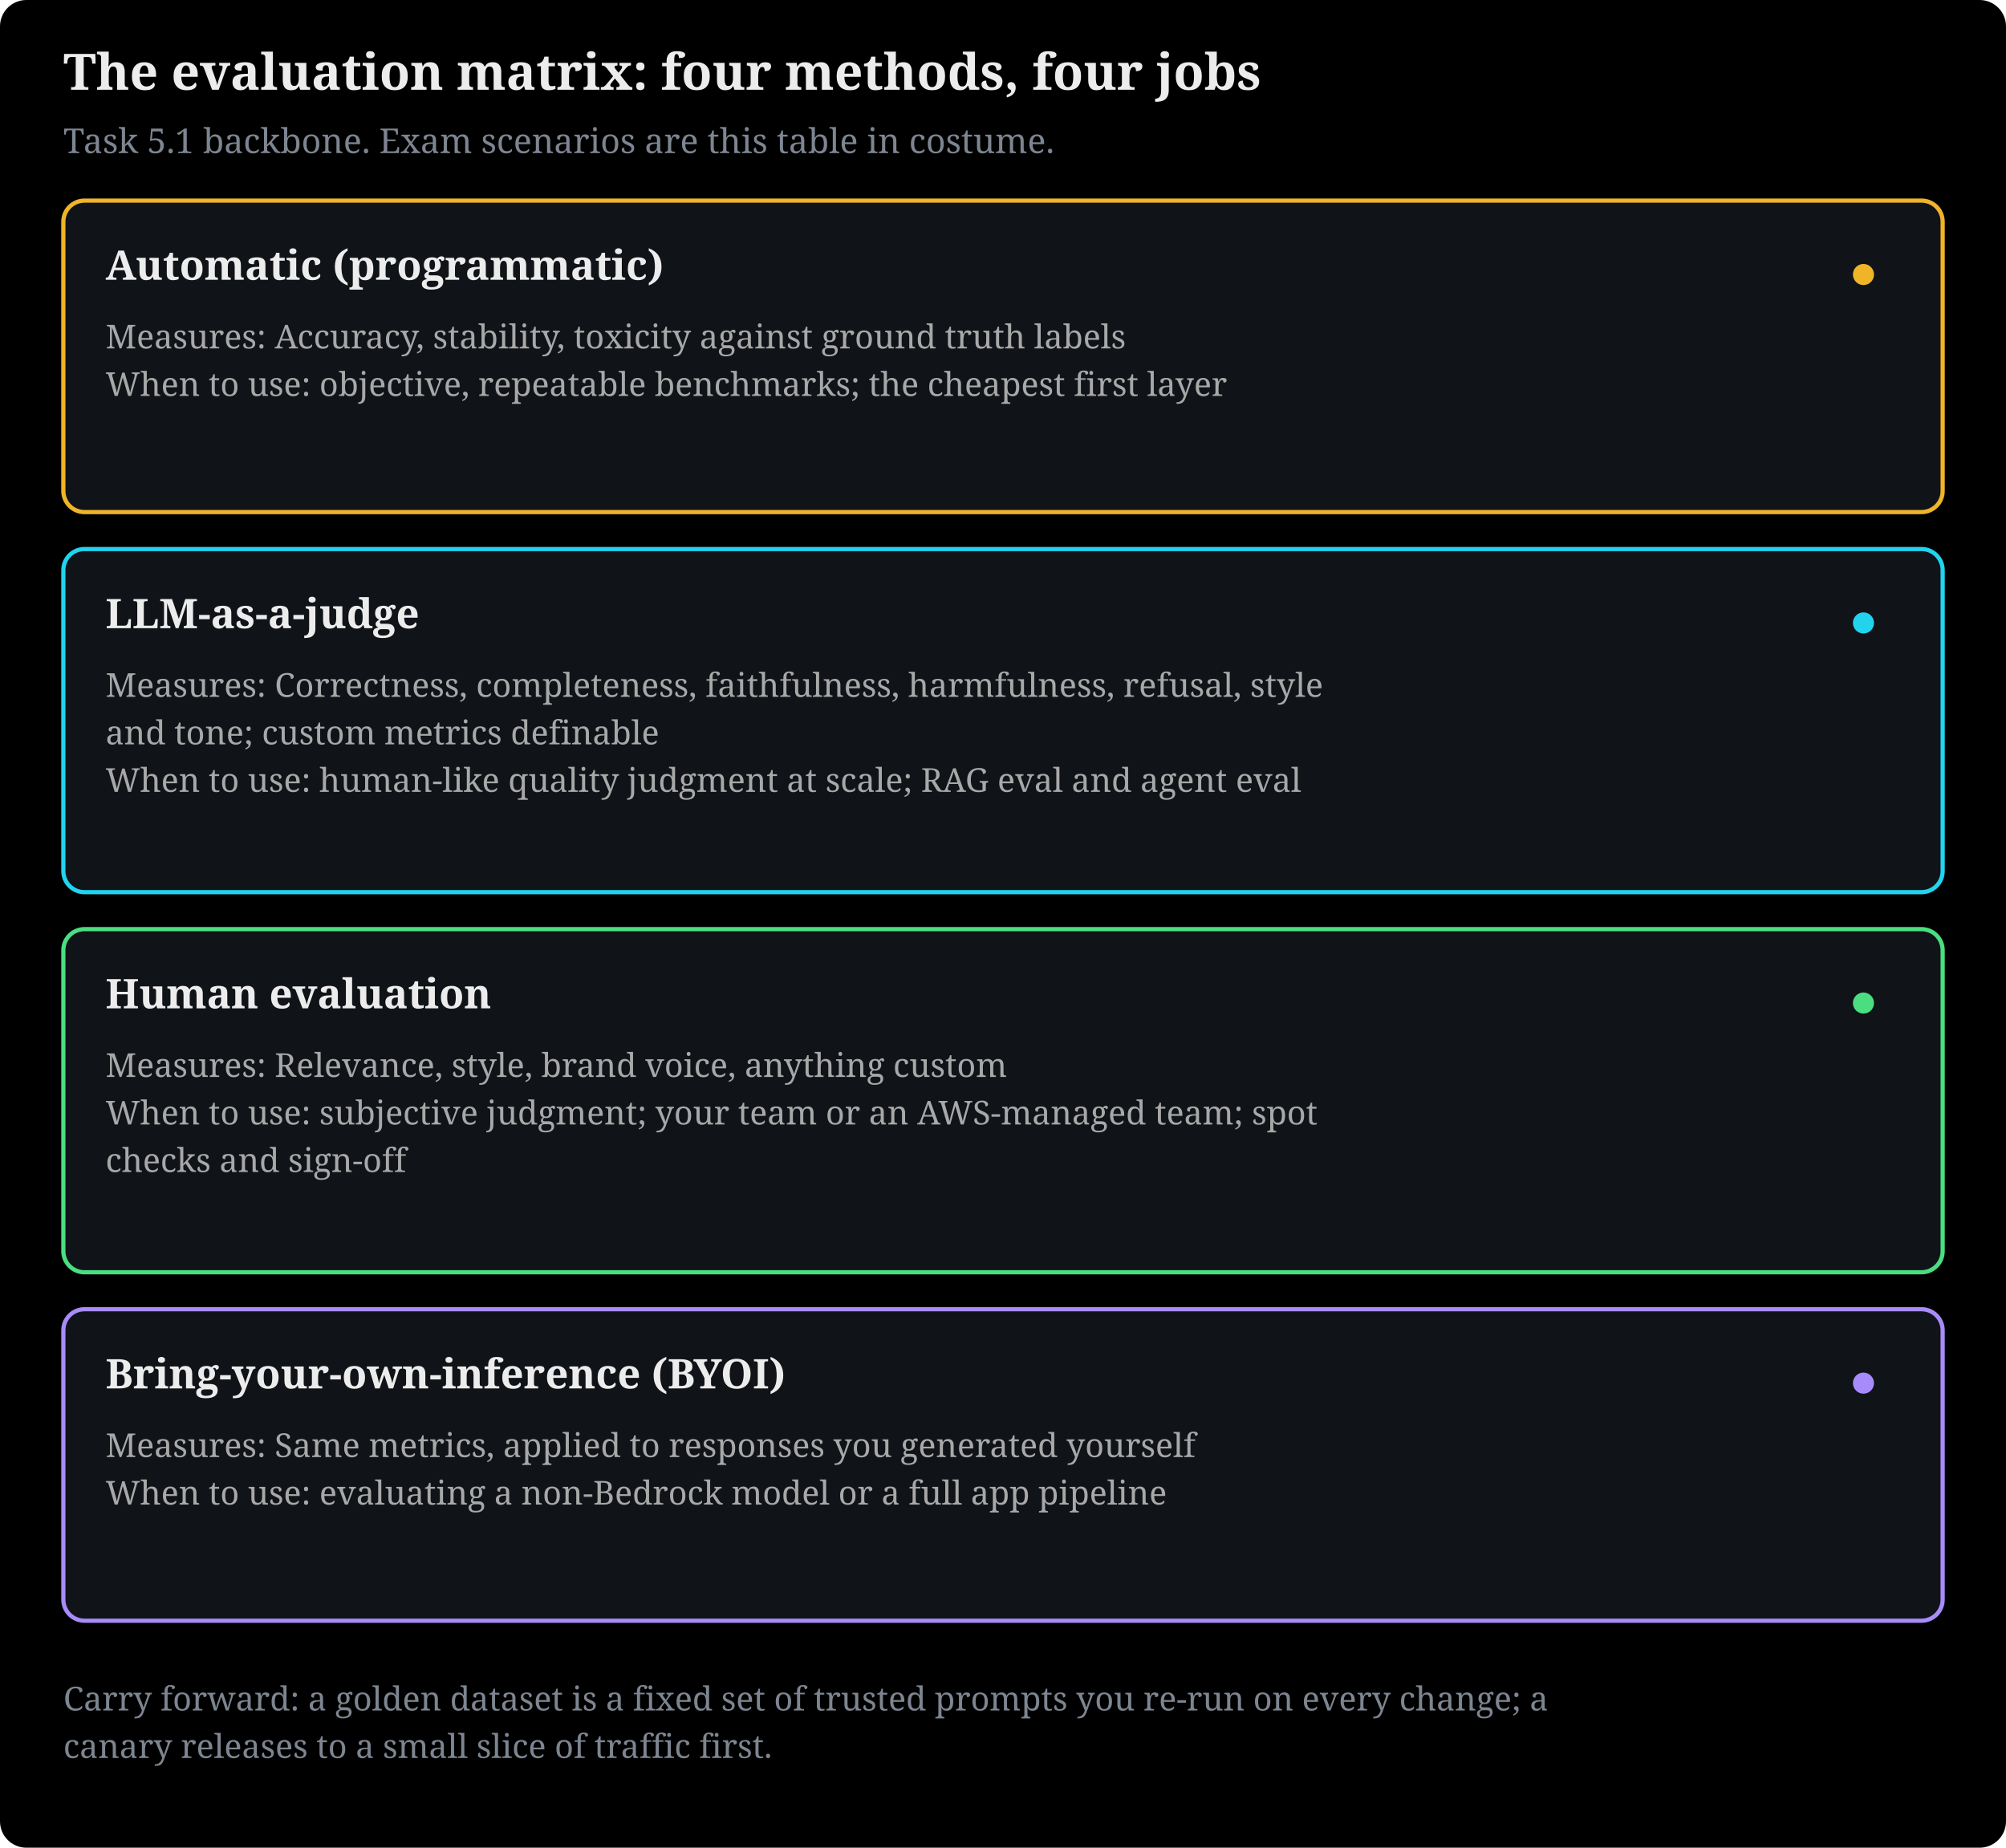
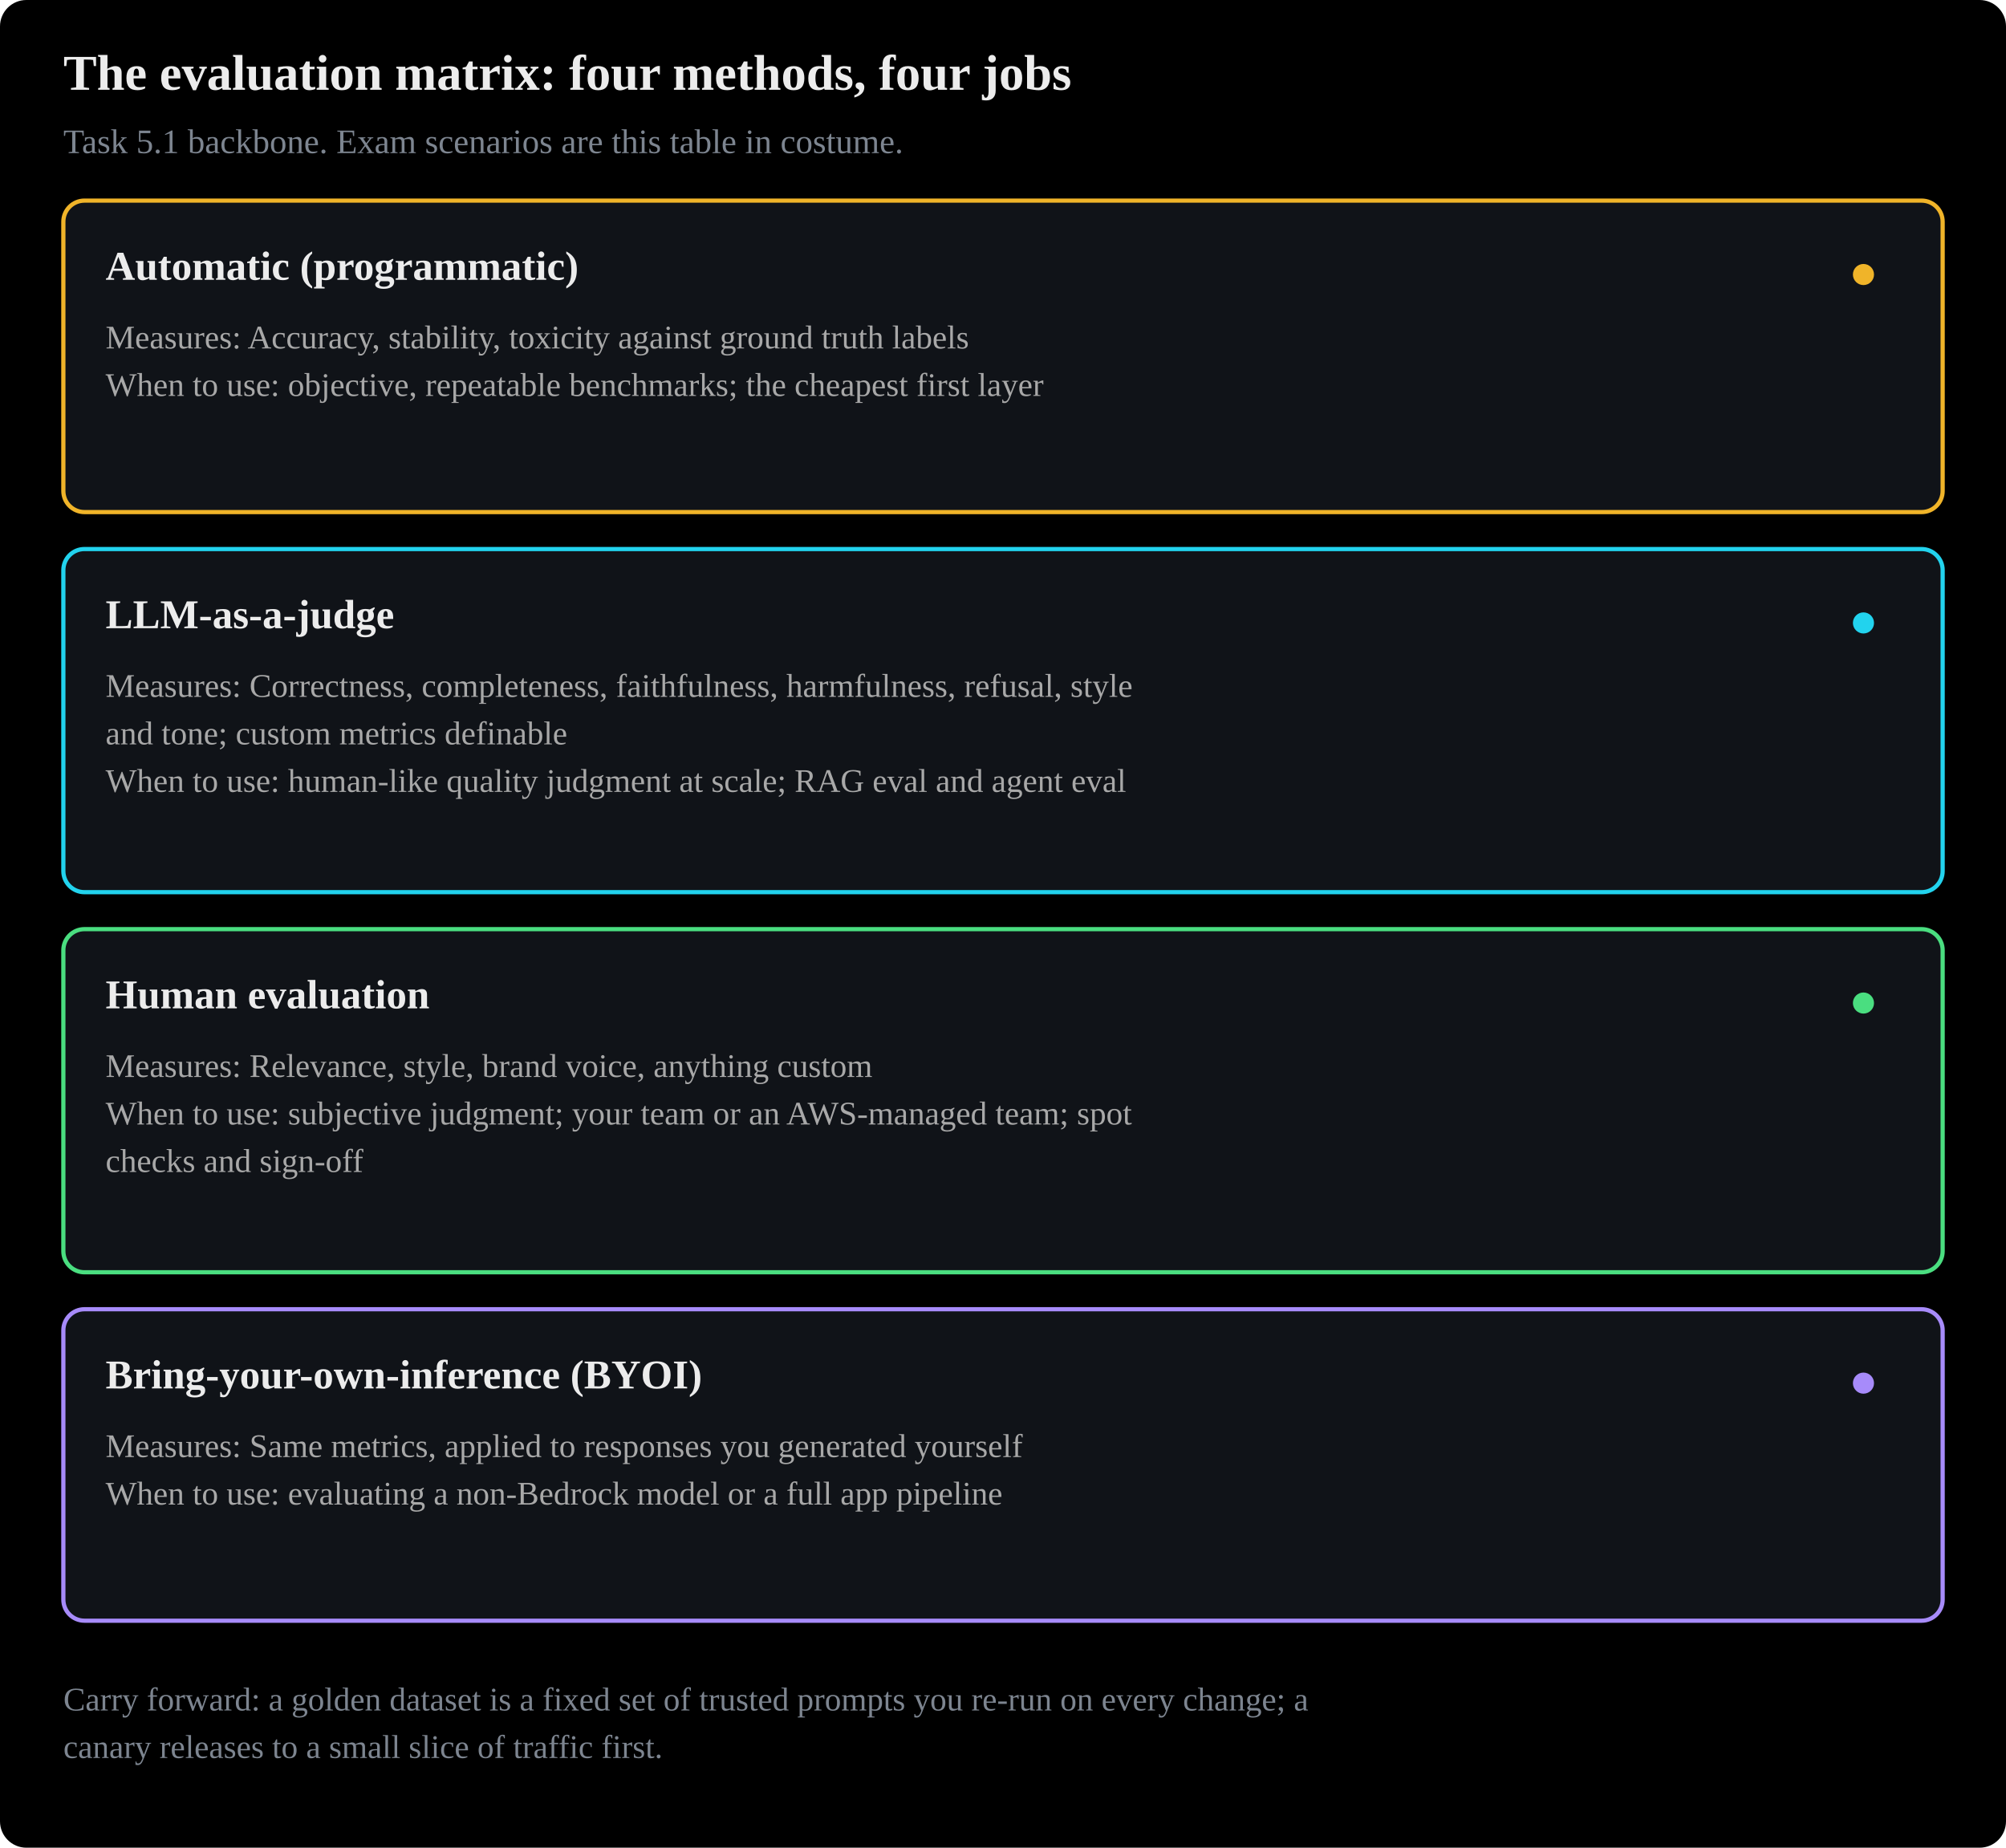
- <svg xmlns="http://www.w3.org/2000/svg" viewBox="0 0 760 700" width="100%" style="max-width:780px" font-family="Charis SIL, Georgia, serif" role="img">
+ <svg xmlns="http://www.w3.org/2000/svg" viewBox="0 0 760 700" width="100%" style="max-width:780px" font-family="Anthropic Sans, Inter, Source Sans 3, IBM Plex Sans, sans-serif" role="img">
  <rect x="0" y="0" width="760" height="700" fill="#000000" rx="10" />
  <text x="24" y="34" font-size="19" font-weight="bold" fill="#ececec">The evaluation matrix: four methods, four jobs</text>
  <text x="24" y="58" font-size="13" fill="#7d8590">Task 5.1 backbone. Exam scenarios are this table in costume.</text>
  <rect x="24" y="76" width="712" height="118" rx="8" fill="#101318" stroke="#f0b429" stroke-width="1.6" />
  <text x="40" y="106" font-size="15.5" fill="#ececec" text-anchor="start" font-weight="bold">Automatic (programmatic)</text>
  <circle cx="706" cy="104" r="4" fill="#f0b429" />
  <text x="40" y="132" font-size="12.5" fill="#a8a8a8" text-anchor="start">Measures: Accuracy, stability, toxicity against ground truth labels</text>
  <text x="40" y="150" font-size="12.5" fill="#a8a8a8" text-anchor="start">When to use: objective, repeatable benchmarks; the cheapest first layer</text>
  <rect x="24" y="208" width="712" height="130" rx="8" fill="#101318" stroke="#22d3ee" stroke-width="1.6" />
  <text x="40" y="238" font-size="15.5" fill="#ececec" text-anchor="start" font-weight="bold">LLM-as-a-judge</text>
  <circle cx="706" cy="236" r="4" fill="#22d3ee" />
  <text x="40" y="264" font-size="12.5" fill="#a8a8a8" text-anchor="start">Measures: Correctness, completeness, faithfulness, harmfulness, refusal, style</text>
  <text x="40" y="282" font-size="12.5" fill="#a8a8a8" text-anchor="start">and tone; custom metrics definable</text>
  <text x="40" y="300" font-size="12.5" fill="#a8a8a8" text-anchor="start">When to use: human-like quality judgment at scale; RAG eval and agent eval</text>
  <rect x="24" y="352" width="712" height="130" rx="8" fill="#101318" stroke="#4ade80" stroke-width="1.6" />
  <text x="40" y="382" font-size="15.5" fill="#ececec" text-anchor="start" font-weight="bold">Human evaluation</text>
  <circle cx="706" cy="380" r="4" fill="#4ade80" />
  <text x="40" y="408" font-size="12.5" fill="#a8a8a8" text-anchor="start">Measures: Relevance, style, brand voice, anything custom</text>
  <text x="40" y="426" font-size="12.5" fill="#a8a8a8" text-anchor="start">When to use: subjective judgment; your team or an AWS-managed team; spot</text>
  <text x="40" y="444" font-size="12.5" fill="#a8a8a8" text-anchor="start">checks and sign-off</text>
  <rect x="24" y="496" width="712" height="118" rx="8" fill="#101318" stroke="#a78bfa" stroke-width="1.6" />
  <text x="40" y="526" font-size="15.5" fill="#ececec" text-anchor="start" font-weight="bold">Bring-your-own-inference (BYOI)</text>
  <circle cx="706" cy="524" r="4" fill="#a78bfa" />
  <text x="40" y="552" font-size="12.5" fill="#a8a8a8" text-anchor="start">Measures: Same metrics, applied to responses you generated yourself</text>
  <text x="40" y="570" font-size="12.5" fill="#a8a8a8" text-anchor="start">When to use: evaluating a non-Bedrock model or a full app pipeline</text>
  <text x="24" y="648" font-size="12.5" fill="#7d8590" text-anchor="start">Carry forward: a golden dataset is a fixed set of trusted prompts you re-run on every change; a</text>
  <text x="24" y="666" font-size="12.5" fill="#7d8590" text-anchor="start">canary releases to a small slice of traffic first.</text>
</svg>
